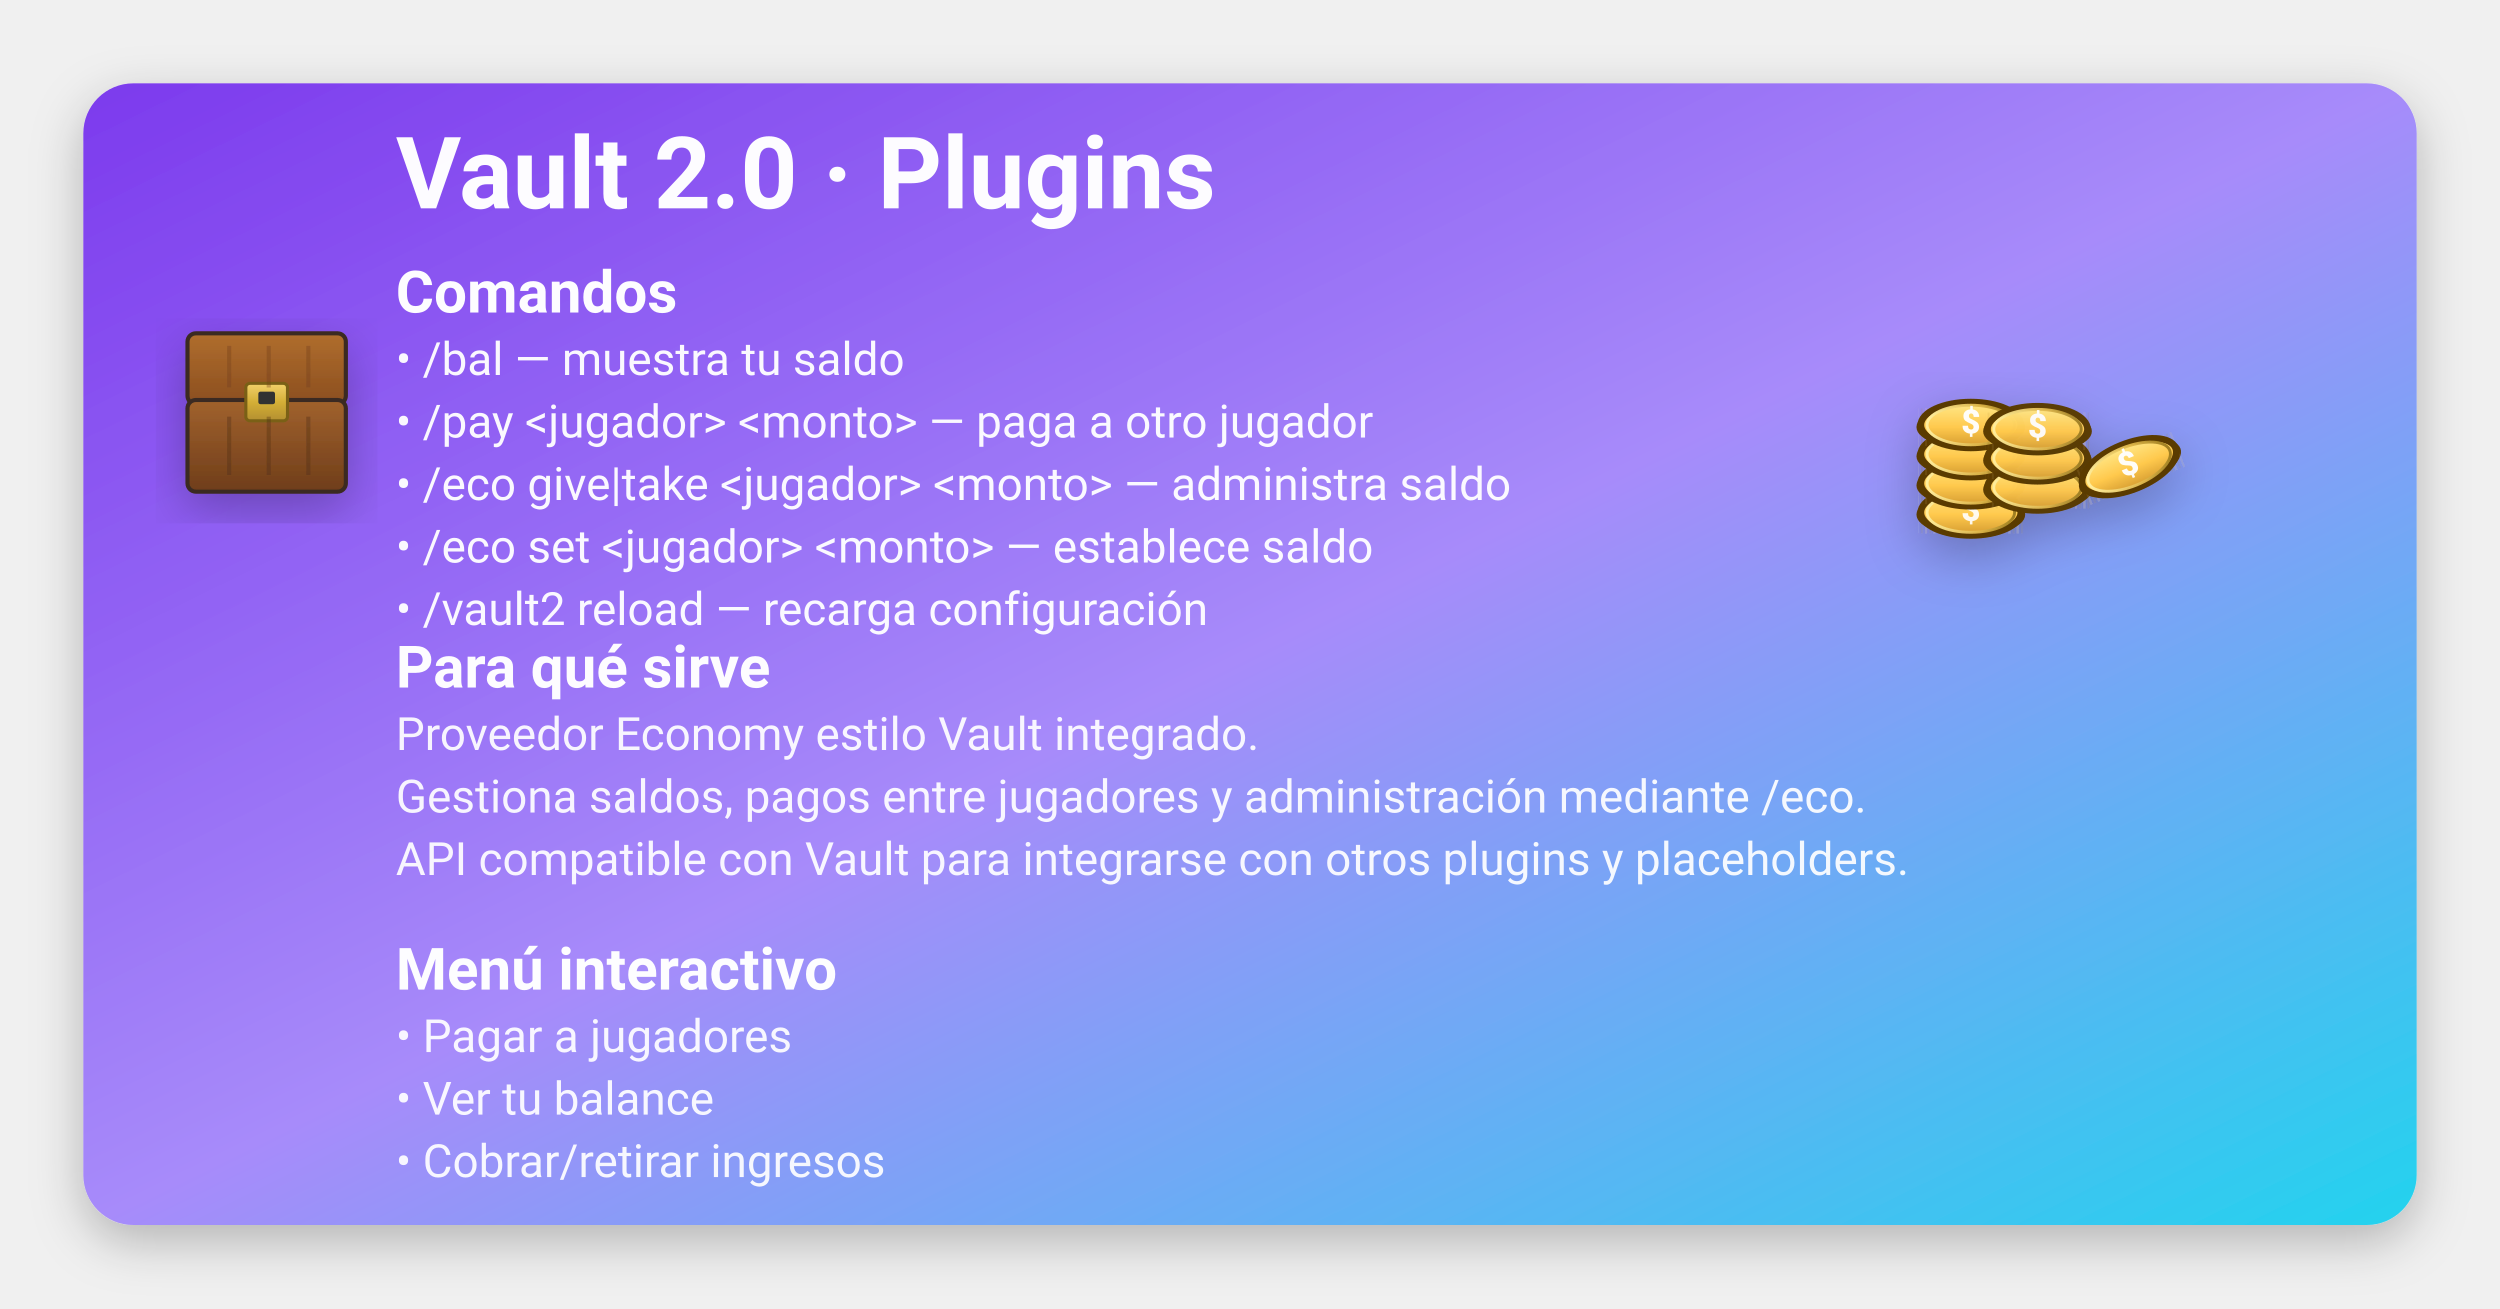
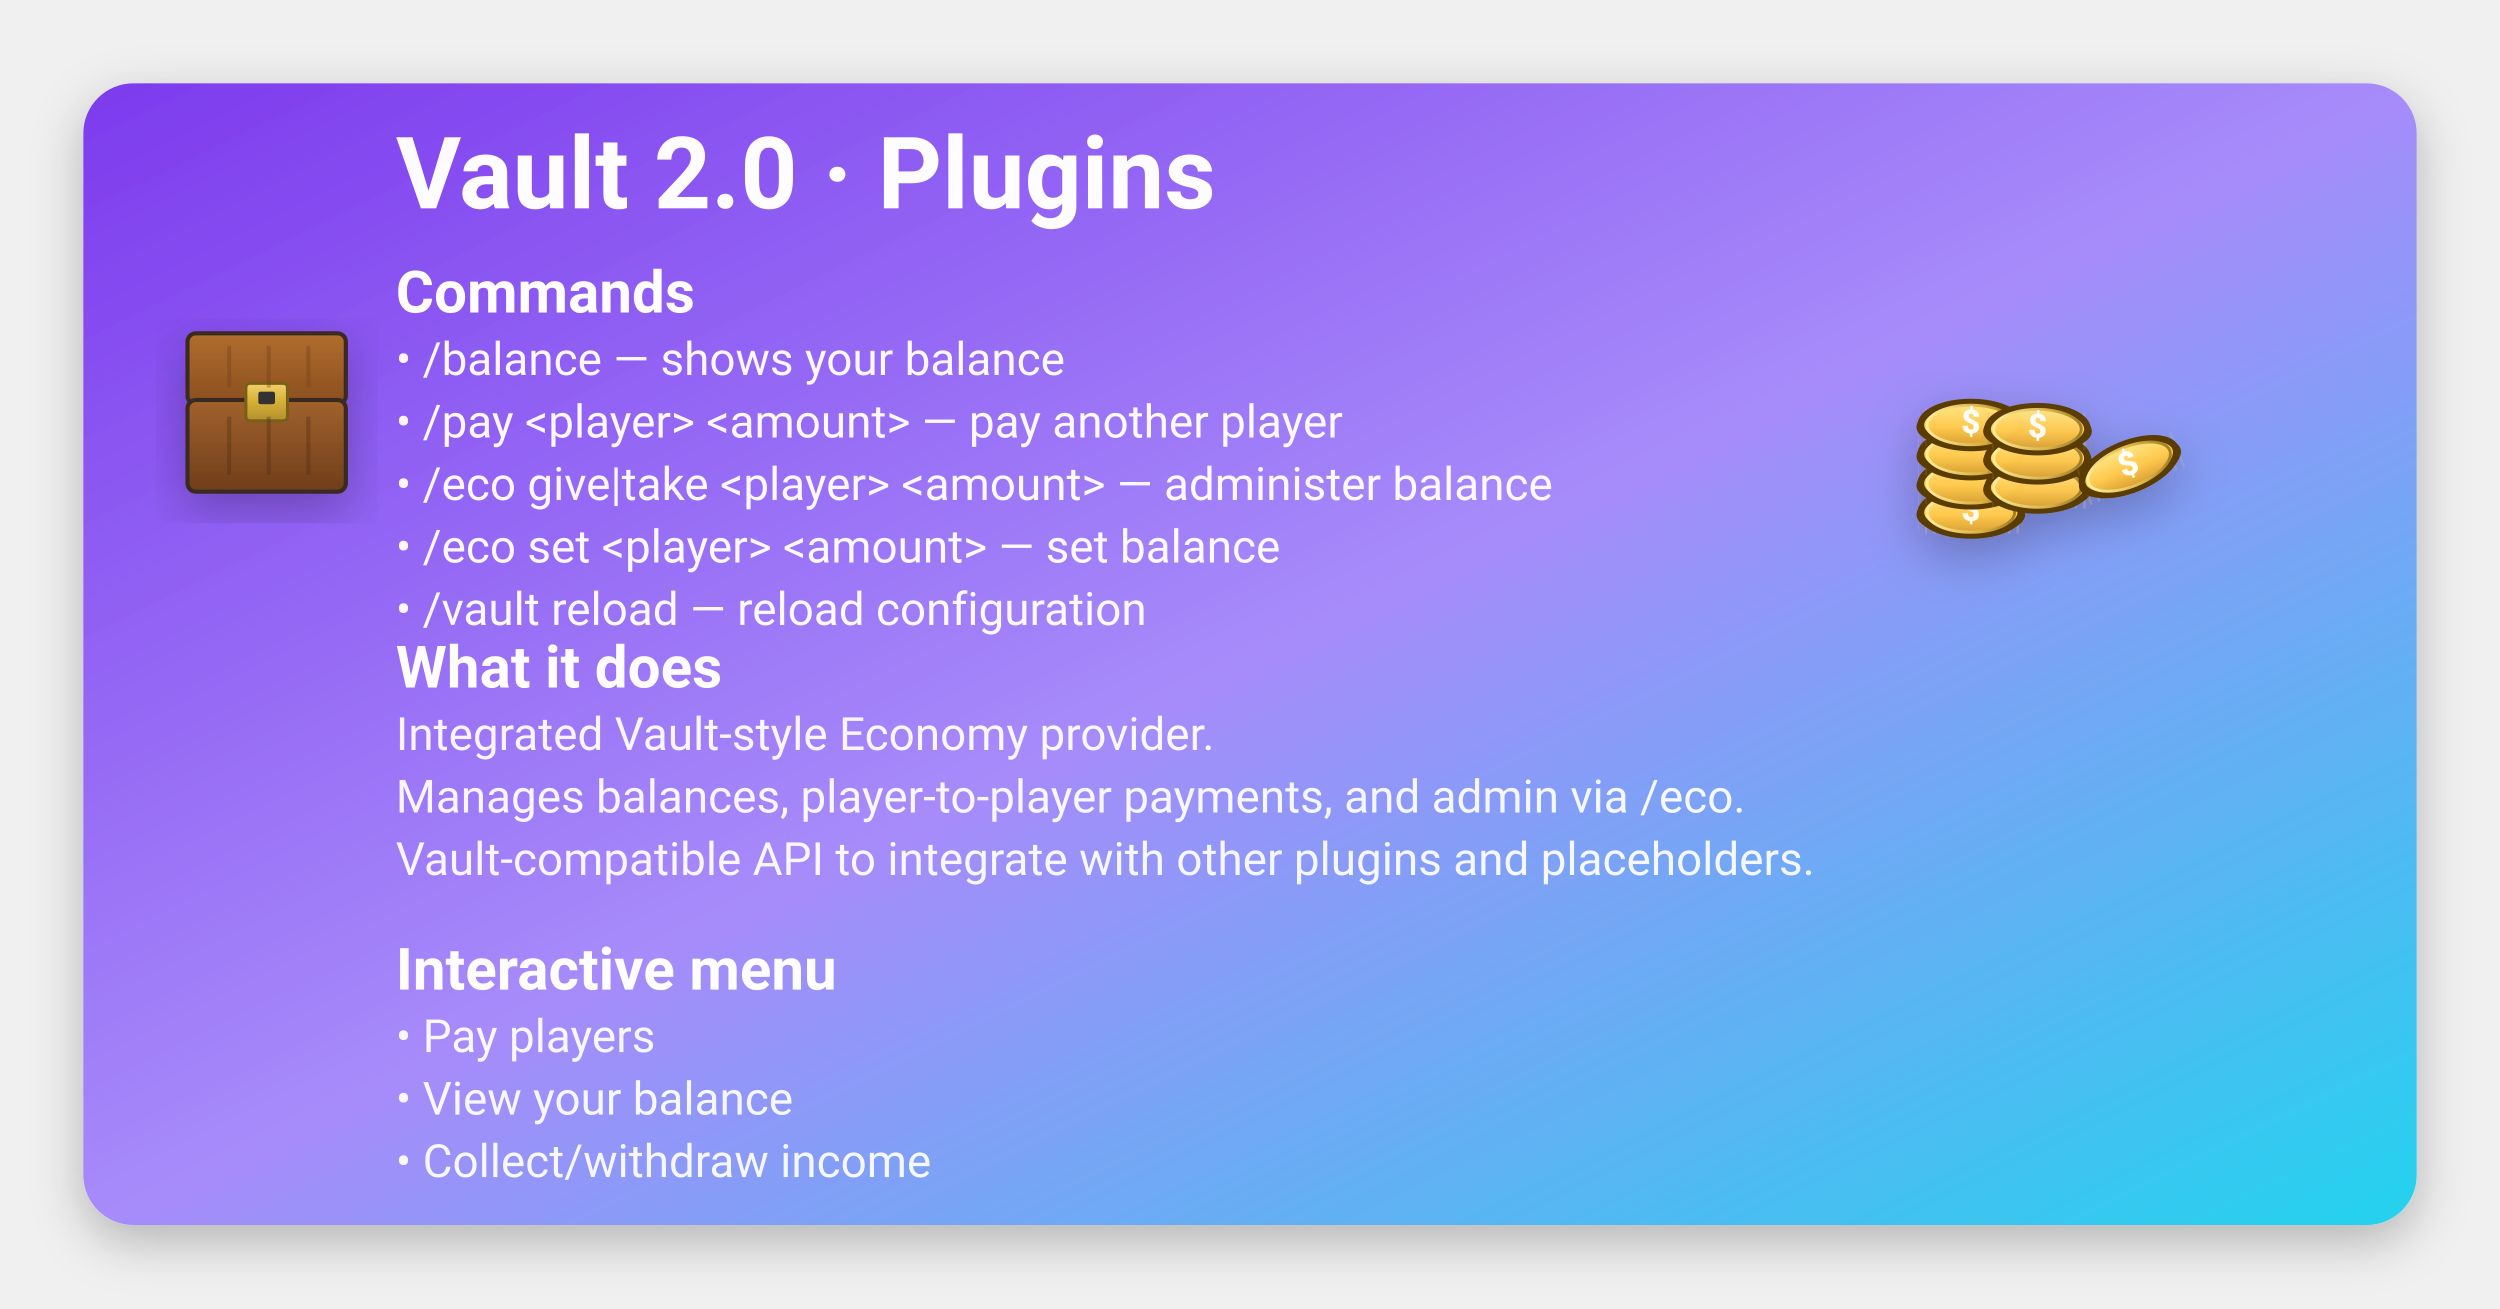
<svg xmlns="http://www.w3.org/2000/svg" width="1200" height="628" viewBox="0 0 1200 628" role="img" aria-label="Vault 2.0 plugins info">
  <defs>
    <linearGradient id="g" x1="0" x2="1" y1="0" y2="1">
      <stop offset="0%" stop-color="#7C3AED" />
      <stop offset="50%" stop-color="#A78BFA" />
      <stop offset="100%" stop-color="#22D3EE" />
    </linearGradient>
    <filter id="shadow" x="-20%" y="-20%" width="140%" height="140%">
      <feDropShadow dx="0" dy="8" stdDeviation="12" flood-color="#000" flood-opacity="0.25" />
    </filter>
    <linearGradient id="woodTop" x1="0" x2="0" y1="0" y2="1">
      <stop offset="0%" stop-color="#b06e2e" />
      <stop offset="100%" stop-color="#8b4e1f" />
    </linearGradient>
    <linearGradient id="woodBase" x1="0" x2="0" y1="0" y2="1">
      <stop offset="0%" stop-color="#a1622d" />
      <stop offset="100%" stop-color="#6f3d1a" />
    </linearGradient>
    <linearGradient id="metal" x1="0" x2="0" y1="0" y2="1">
      <stop offset="0%" stop-color="#f2d16b" />
      <stop offset="50%" stop-color="#d4af37" />
      <stop offset="100%" stop-color="#b38f2f" />
    </linearGradient>
    <linearGradient id="coinEdge" x1="0" x2="0" y1="0" y2="1">
      <stop offset="0%" stop-color="#ffe47a" />
      <stop offset="35%" stop-color="#e0b84a" />
      <stop offset="100%" stop-color="#8b6f1a" />
    </linearGradient>
    <pattern id="reedPattern" patternUnits="userSpaceOnUse" width="4" height="16">
      <rect x="0" y="0" width="1" height="16" fill="#e4c064" opacity="0.25" />
      <rect x="2" y="0" width="1" height="16" fill="#7d6518" opacity="0.18" />
    </pattern>
    <radialGradient id="coinShadow" cx="50%" cy="70%" r="90%">
      <stop offset="0%" stop-color="#000" stop-opacity="0.18" />
      <stop offset="60%" stop-color="#000" stop-opacity="0.06" />
      <stop offset="100%" stop-color="#000" stop-opacity="0" />
    </radialGradient>
    <linearGradient id="faceGold" x1="0" x2="0" y1="0" y2="1">
      <stop offset="0%" stop-color="#ffe98a" />
      <stop offset="55%" stop-color="#ffc94d" />
      <stop offset="100%" stop-color="#d39a2f" />
    </linearGradient>
    <linearGradient id="rimGold" x1="0" x2="1" y1="0" y2="0">
      <stop offset="0%" stop-color="#ffef9f" />
      <stop offset="60%" stop-color="#e0b84a" />
      <stop offset="100%" stop-color="#9a7a1f" />
    </linearGradient>
  </defs>
  <rect x="40" y="40" width="1120" height="548" rx="24" fill="url(#g)" filter="url(#shadow)" />
  <g transform="translate(90,160)" filter="url(#shadow)">
    <rect x="0" y="0" width="76" height="34" rx="4" fill="url(#woodTop)" stroke="#3b2c20" stroke-width="2" />
    <rect x="0" y="32" width="76" height="44" rx="4" fill="url(#woodBase)" stroke="#3b2c20" stroke-width="2" />
    <rect x="28" y="24" width="20" height="18" rx="2" fill="url(#metal)" stroke="#7a6115" stroke-width="1.5" />
    <rect x="34" y="28" width="8" height="6" rx="1" fill="#333333" />
    <rect x="19" y="6" width="2" height="20" fill="#6f3d1a" opacity="0.35" />
    <rect x="38" y="6" width="2" height="20" fill="#6f3d1a" opacity="0.35" />
    <rect x="57" y="6" width="2" height="20" fill="#6f3d1a" opacity="0.35" />
    <rect x="19" y="40" width="2" height="28" fill="#4b2a12" opacity="0.35" />
    <rect x="38" y="40" width="2" height="28" fill="#4b2a12" opacity="0.35" />
    <rect x="57" y="40" width="2" height="28" fill="#4b2a12" opacity="0.35" />
  </g>
  <g fill="#ffffff" transform="translate(0,-20)">
    <text x="190" y="120" font-family="'Segoe UI', Roboto, 'Helvetica Neue', Arial, 'Noto Sans', sans-serif" font-weight="700" font-size="48" opacity="0.98">Vault 2.0 · Plugins</text>
-     <text x="190" y="170" font-family="'Segoe UI', Roboto, 'Helvetica Neue', Arial, 'Noto Sans', sans-serif" font-weight="700" font-size="28" opacity="0.98">Comandos</text>
-     <text x="190" y="200" font-family="'Segoe UI', Roboto, 'Helvetica Neue', Arial, 'Noto Sans', sans-serif" font-weight="400" font-size="22" opacity="0.95">• /bal — muestra tu saldo</text>
-     <text x="190" y="230" font-family="'Segoe UI', Roboto, 'Helvetica Neue', Arial, 'Noto Sans', sans-serif" font-weight="400" font-size="22" opacity="0.95">• /pay &lt;jugador&gt; &lt;monto&gt; — paga a otro jugador</text>
-     <text x="190" y="260" font-family="'Segoe UI', Roboto, 'Helvetica Neue', Arial, 'Noto Sans', sans-serif" font-weight="400" font-size="22" opacity="0.95">• /eco give|take &lt;jugador&gt; &lt;monto&gt; — administra saldo</text>
-     <text x="190" y="290" font-family="'Segoe UI', Roboto, 'Helvetica Neue', Arial, 'Noto Sans', sans-serif" font-weight="400" font-size="22" opacity="0.95">• /eco set &lt;jugador&gt; &lt;monto&gt; — establece saldo</text>
-     <text x="190" y="320" font-family="'Segoe UI', Roboto, 'Helvetica Neue', Arial, 'Noto Sans', sans-serif" font-weight="400" font-size="22" opacity="0.95">• /vault2 reload — recarga configuración</text>
+     <text x="190" y="170" font-family="'Segoe UI', Roboto, 'Helvetica Neue', Arial, 'Noto Sans', sans-serif" font-weight="700" font-size="28" opacity="0.98">Commands</text>
+     <text x="190" y="200" font-family="'Segoe UI', Roboto, 'Helvetica Neue', Arial, 'Noto Sans', sans-serif" font-weight="400" font-size="22" opacity="0.95">• /balance — shows your balance</text>
+     <text x="190" y="230" font-family="'Segoe UI', Roboto, 'Helvetica Neue', Arial, 'Noto Sans', sans-serif" font-weight="400" font-size="22" opacity="0.95">• /pay &lt;player&gt; &lt;amount&gt; — pay another player</text>
+     <text x="190" y="260" font-family="'Segoe UI', Roboto, 'Helvetica Neue', Arial, 'Noto Sans', sans-serif" font-weight="400" font-size="22" opacity="0.95">• /eco give|take &lt;player&gt; &lt;amount&gt; — administer balance</text>
+     <text x="190" y="290" font-family="'Segoe UI', Roboto, 'Helvetica Neue', Arial, 'Noto Sans', sans-serif" font-weight="400" font-size="22" opacity="0.95">• /eco set &lt;player&gt; &lt;amount&gt; — set balance</text>
+     <text x="190" y="320" font-family="'Segoe UI', Roboto, 'Helvetica Neue', Arial, 'Noto Sans', sans-serif" font-weight="400" font-size="22" opacity="0.95">• /vault reload — reload configuration</text>
  </g>
  <g transform="translate(930,170)" filter="url(#shadow)">
    <ellipse cx="30" cy="94" rx="72" ry="16" fill="#000" opacity="0" />
    <g transform="translate(-14,0)">
      <rect x="5" y="68" width="50" height="18" rx="25" ry="11" fill="url(#coinEdge)" stroke="#5a3a00" stroke-width="2.2" />
      <rect x="5" y="68" width="50" height="18" fill="url(#reedPattern)" opacity="0.45" />
      <ellipse cx="30" cy="84" rx="24" ry="10" fill="url(#coinShadow)" opacity="0" />
      <ellipse cx="30" cy="76" rx="24" ry="11" fill="url(#faceGold)" stroke="#5a3a00" stroke-width="3.2" />
      <ellipse cx="30" cy="76" rx="21" ry="9.5" fill="none" stroke="url(#rimGold)" stroke-width="1.4" opacity="0.95" />
      <text x="30" y="80" font-family="'Segoe UI', Roboto, Arial, sans-serif" font-weight="800" font-size="16" text-anchor="middle" fill="#fff" opacity="0.9">$</text>
      <rect x="5" y="54" width="50" height="18" rx="25" ry="11" fill="url(#coinEdge)" stroke="#5a3a00" stroke-width="2.2" />
      <rect x="5" y="54" width="50" height="18" fill="url(#reedPattern)" opacity="0.45" />
      <ellipse cx="30" cy="70" rx="24" ry="10" fill="url(#coinShadow)" opacity="0" />
      <ellipse cx="30" cy="62" rx="24" ry="11" fill="url(#faceGold)" stroke="#5a3a00" stroke-width="3.2" />
      <ellipse cx="30" cy="62" rx="21" ry="9.5" fill="none" stroke="url(#rimGold)" stroke-width="1.4" opacity="0.95" />
      <rect x="5" y="40" width="50" height="18" rx="25" ry="11" fill="url(#coinEdge)" stroke="#5a3a00" stroke-width="2.2" />
      <rect x="5" y="40" width="50" height="18" fill="url(#reedPattern)" opacity="0.45" />
      <ellipse cx="30" cy="56" rx="24" ry="10" fill="url(#coinShadow)" opacity="0" />
      <ellipse cx="30" cy="48" rx="24" ry="11" fill="url(#faceGold)" stroke="#5a3a00" stroke-width="3.2" />
      <ellipse cx="30" cy="48" rx="21" ry="9.5" fill="none" stroke="url(#rimGold)" stroke-width="1.4" opacity="0.95" />
      <rect x="5" y="26" width="50" height="18" rx="25" ry="11" fill="url(#coinEdge)" stroke="#5a3a00" stroke-width="2.2" />
      <rect x="5" y="26" width="50" height="18" fill="url(#reedPattern)" opacity="0.45" />
      <ellipse cx="30" cy="42" rx="24" ry="10" fill="url(#coinShadow)" opacity="0" />
      <ellipse cx="30" cy="34" rx="24" ry="11" fill="url(#faceGold)" stroke="#5a3a00" stroke-width="3.2" />
      <ellipse cx="30" cy="34" rx="21" ry="9.5" fill="none" stroke="url(#rimGold)" stroke-width="1.4" opacity="0.95" />
      <text x="30" y="38" font-family="'Segoe UI', Roboto, Arial, sans-serif" font-weight="800" font-size="16" text-anchor="middle" fill="#fff" opacity="0.95">$</text>
    </g>
    <g transform="translate(18,-6)" opacity="0.98">
      <rect x="5" y="62" width="50" height="18" rx="25" ry="11" fill="url(#coinEdge)" stroke="#5a3a00" stroke-width="2.2" />
      <rect x="5" y="62" width="50" height="18" fill="url(#reedPattern)" opacity="0.45" />
      <ellipse cx="30" cy="78" rx="24" ry="10" fill="url(#coinShadow)" opacity="0" />
      <ellipse cx="30" cy="70" rx="24" ry="11" fill="url(#faceGold)" stroke="#5a3a00" stroke-width="3.2" />
      <ellipse cx="30" cy="70" rx="21" ry="9.5" fill="none" stroke="url(#rimGold)" stroke-width="1.4" opacity="0.95" />
      <rect x="5" y="48" width="50" height="18" rx="25" ry="11" fill="url(#coinEdge)" stroke="#5a3a00" stroke-width="2.2" />
      <rect x="5" y="48" width="50" height="18" fill="url(#reedPattern)" opacity="0.45" />
      <ellipse cx="30" cy="64" rx="24" ry="10" fill="url(#coinShadow)" opacity="0" />
      <ellipse cx="30" cy="56" rx="24" ry="11" fill="url(#faceGold)" stroke="#5a3a00" stroke-width="3.2" />
      <ellipse cx="30" cy="56" rx="21" ry="9.5" fill="none" stroke="url(#rimGold)" stroke-width="1.4" opacity="0.95" />
      <rect x="5" y="34" width="50" height="18" rx="25" ry="11" fill="url(#coinEdge)" stroke="#5a3a00" stroke-width="2.2" />
      <rect x="5" y="34" width="50" height="18" fill="url(#reedPattern)" opacity="0.45" />
      <ellipse cx="30" cy="50" rx="24" ry="10" fill="url(#coinShadow)" opacity="0" />
      <ellipse cx="30" cy="42" rx="24" ry="11" fill="url(#faceGold)" stroke="#5a3a00" stroke-width="3.2" />
      <ellipse cx="30" cy="42" rx="21" ry="9.5" fill="none" stroke="url(#rimGold)" stroke-width="1.4" opacity="0.95" />
      <text x="30" y="46" font-family="'Segoe UI', Roboto, Arial, sans-serif" font-weight="800" font-size="16" text-anchor="middle" fill="#fff" opacity="0.95">$</text>
    </g>
    <g transform="translate(92,54) rotate(-22)">
      <rect x="-25" y="-8" width="50" height="18" rx="25" ry="11" fill="url(#coinEdge)" stroke="#5a3a00" stroke-width="2.2" />
      <rect x="-25" y="-8" width="50" height="18" fill="url(#reedPattern)" opacity="0.45" />
      <ellipse cx="0" cy="8" rx="24" ry="10" fill="url(#coinShadow)" opacity="0" />
      <ellipse cx="0" cy="0" rx="24" ry="11" fill="url(#faceGold)" stroke="#5a3a00" stroke-width="3.2" />
      <ellipse cx="0" cy="0" rx="21" ry="9.5" fill="none" stroke="url(#rimGold)" stroke-width="1.4" opacity="0.95" />
      <text x="0" y="4" font-family="'Segoe UI', Roboto, Arial, sans-serif" font-weight="800" font-size="16" text-anchor="middle" fill="#fff" opacity="0.95">$</text>
    </g>
  </g>
  <g transform="translate(0,-50)">
-     <text x="190" y="380" font-family="'Segoe UI', Roboto, 'Helvetica Neue', Arial, 'Noto Sans', sans-serif" font-weight="700" font-size="28" fill="#ffffff" opacity="0.98">Para qué sirve</text>
-     <text x="190" y="410" font-family="'Segoe UI', Roboto, 'Helvetica Neue', Arial, 'Noto Sans', sans-serif" font-weight="400" font-size="22" fill="#ffffff" opacity="0.92">Proveedor Economy estilo Vault integrado.</text>
-     <text x="190" y="440" font-family="'Segoe UI', Roboto, 'Helvetica Neue', Arial, 'Noto Sans', sans-serif" font-weight="400" font-size="22" fill="#ffffff" opacity="0.92">Gestiona saldos, pagos entre jugadores y administración mediante /eco.</text>
-     <text x="190" y="470" font-family="'Segoe UI', Roboto, 'Helvetica Neue', Arial, 'Noto Sans', sans-serif" font-weight="400" font-size="22" fill="#ffffff" opacity="0.92">API compatible con Vault para integrarse con otros plugins y placeholders.</text>
+     <text x="190" y="380" font-family="'Segoe UI', Roboto, 'Helvetica Neue', Arial, 'Noto Sans', sans-serif" font-weight="700" font-size="28" fill="#ffffff" opacity="0.98">What it does</text>
+     <text x="190" y="410" font-family="'Segoe UI', Roboto, 'Helvetica Neue', Arial, 'Noto Sans', sans-serif" font-weight="400" font-size="22" fill="#ffffff" opacity="0.92">Integrated Vault-style Economy provider.</text>
+     <text x="190" y="440" font-family="'Segoe UI', Roboto, 'Helvetica Neue', Arial, 'Noto Sans', sans-serif" font-weight="400" font-size="22" fill="#ffffff" opacity="0.92">Manages balances, player-to-player payments, and admin via /eco.</text>
+     <text x="190" y="470" font-family="'Segoe UI', Roboto, 'Helvetica Neue', Arial, 'Noto Sans', sans-serif" font-weight="400" font-size="22" fill="#ffffff" opacity="0.92">Vault-compatible API to integrate with other plugins and placeholders.</text>
  </g>
  <g transform="translate(0,-20)">
-     <text x="190" y="495" font-family="'Segoe UI', Roboto, 'Helvetica Neue', Arial, 'Noto Sans', sans-serif" font-weight="700" font-size="28" fill="#ffffff" opacity="0.98">Menú interactivo</text>
-     <text x="190" y="525" font-family="'Segoe UI', Roboto, 'Helvetica Neue', Arial, 'Noto Sans', sans-serif" font-weight="400" font-size="22" fill="#ffffff" opacity="0.92">• Pagar a jugadores</text>
-     <text x="190" y="555" font-family="'Segoe UI', Roboto, 'Helvetica Neue', Arial, 'Noto Sans', sans-serif" font-weight="400" font-size="22" fill="#ffffff" opacity="0.92">• Ver tu balance</text>
-     <text x="190" y="585" font-family="'Segoe UI', Roboto, 'Helvetica Neue', Arial, 'Noto Sans', sans-serif" font-weight="400" font-size="22" fill="#ffffff" opacity="0.92">• Cobrar/retirar ingresos</text>
+     <text x="190" y="495" font-family="'Segoe UI', Roboto, 'Helvetica Neue', Arial, 'Noto Sans', sans-serif" font-weight="700" font-size="28" fill="#ffffff" opacity="0.98">Interactive menu</text>
+     <text x="190" y="525" font-family="'Segoe UI', Roboto, 'Helvetica Neue', Arial, 'Noto Sans', sans-serif" font-weight="400" font-size="22" fill="#ffffff" opacity="0.92">• Pay players</text>
+     <text x="190" y="555" font-family="'Segoe UI', Roboto, 'Helvetica Neue', Arial, 'Noto Sans', sans-serif" font-weight="400" font-size="22" fill="#ffffff" opacity="0.92">• View your balance</text>
+     <text x="190" y="585" font-family="'Segoe UI', Roboto, 'Helvetica Neue', Arial, 'Noto Sans', sans-serif" font-weight="400" font-size="22" fill="#ffffff" opacity="0.92">• Collect/withdraw income</text>
  </g>
</svg>
